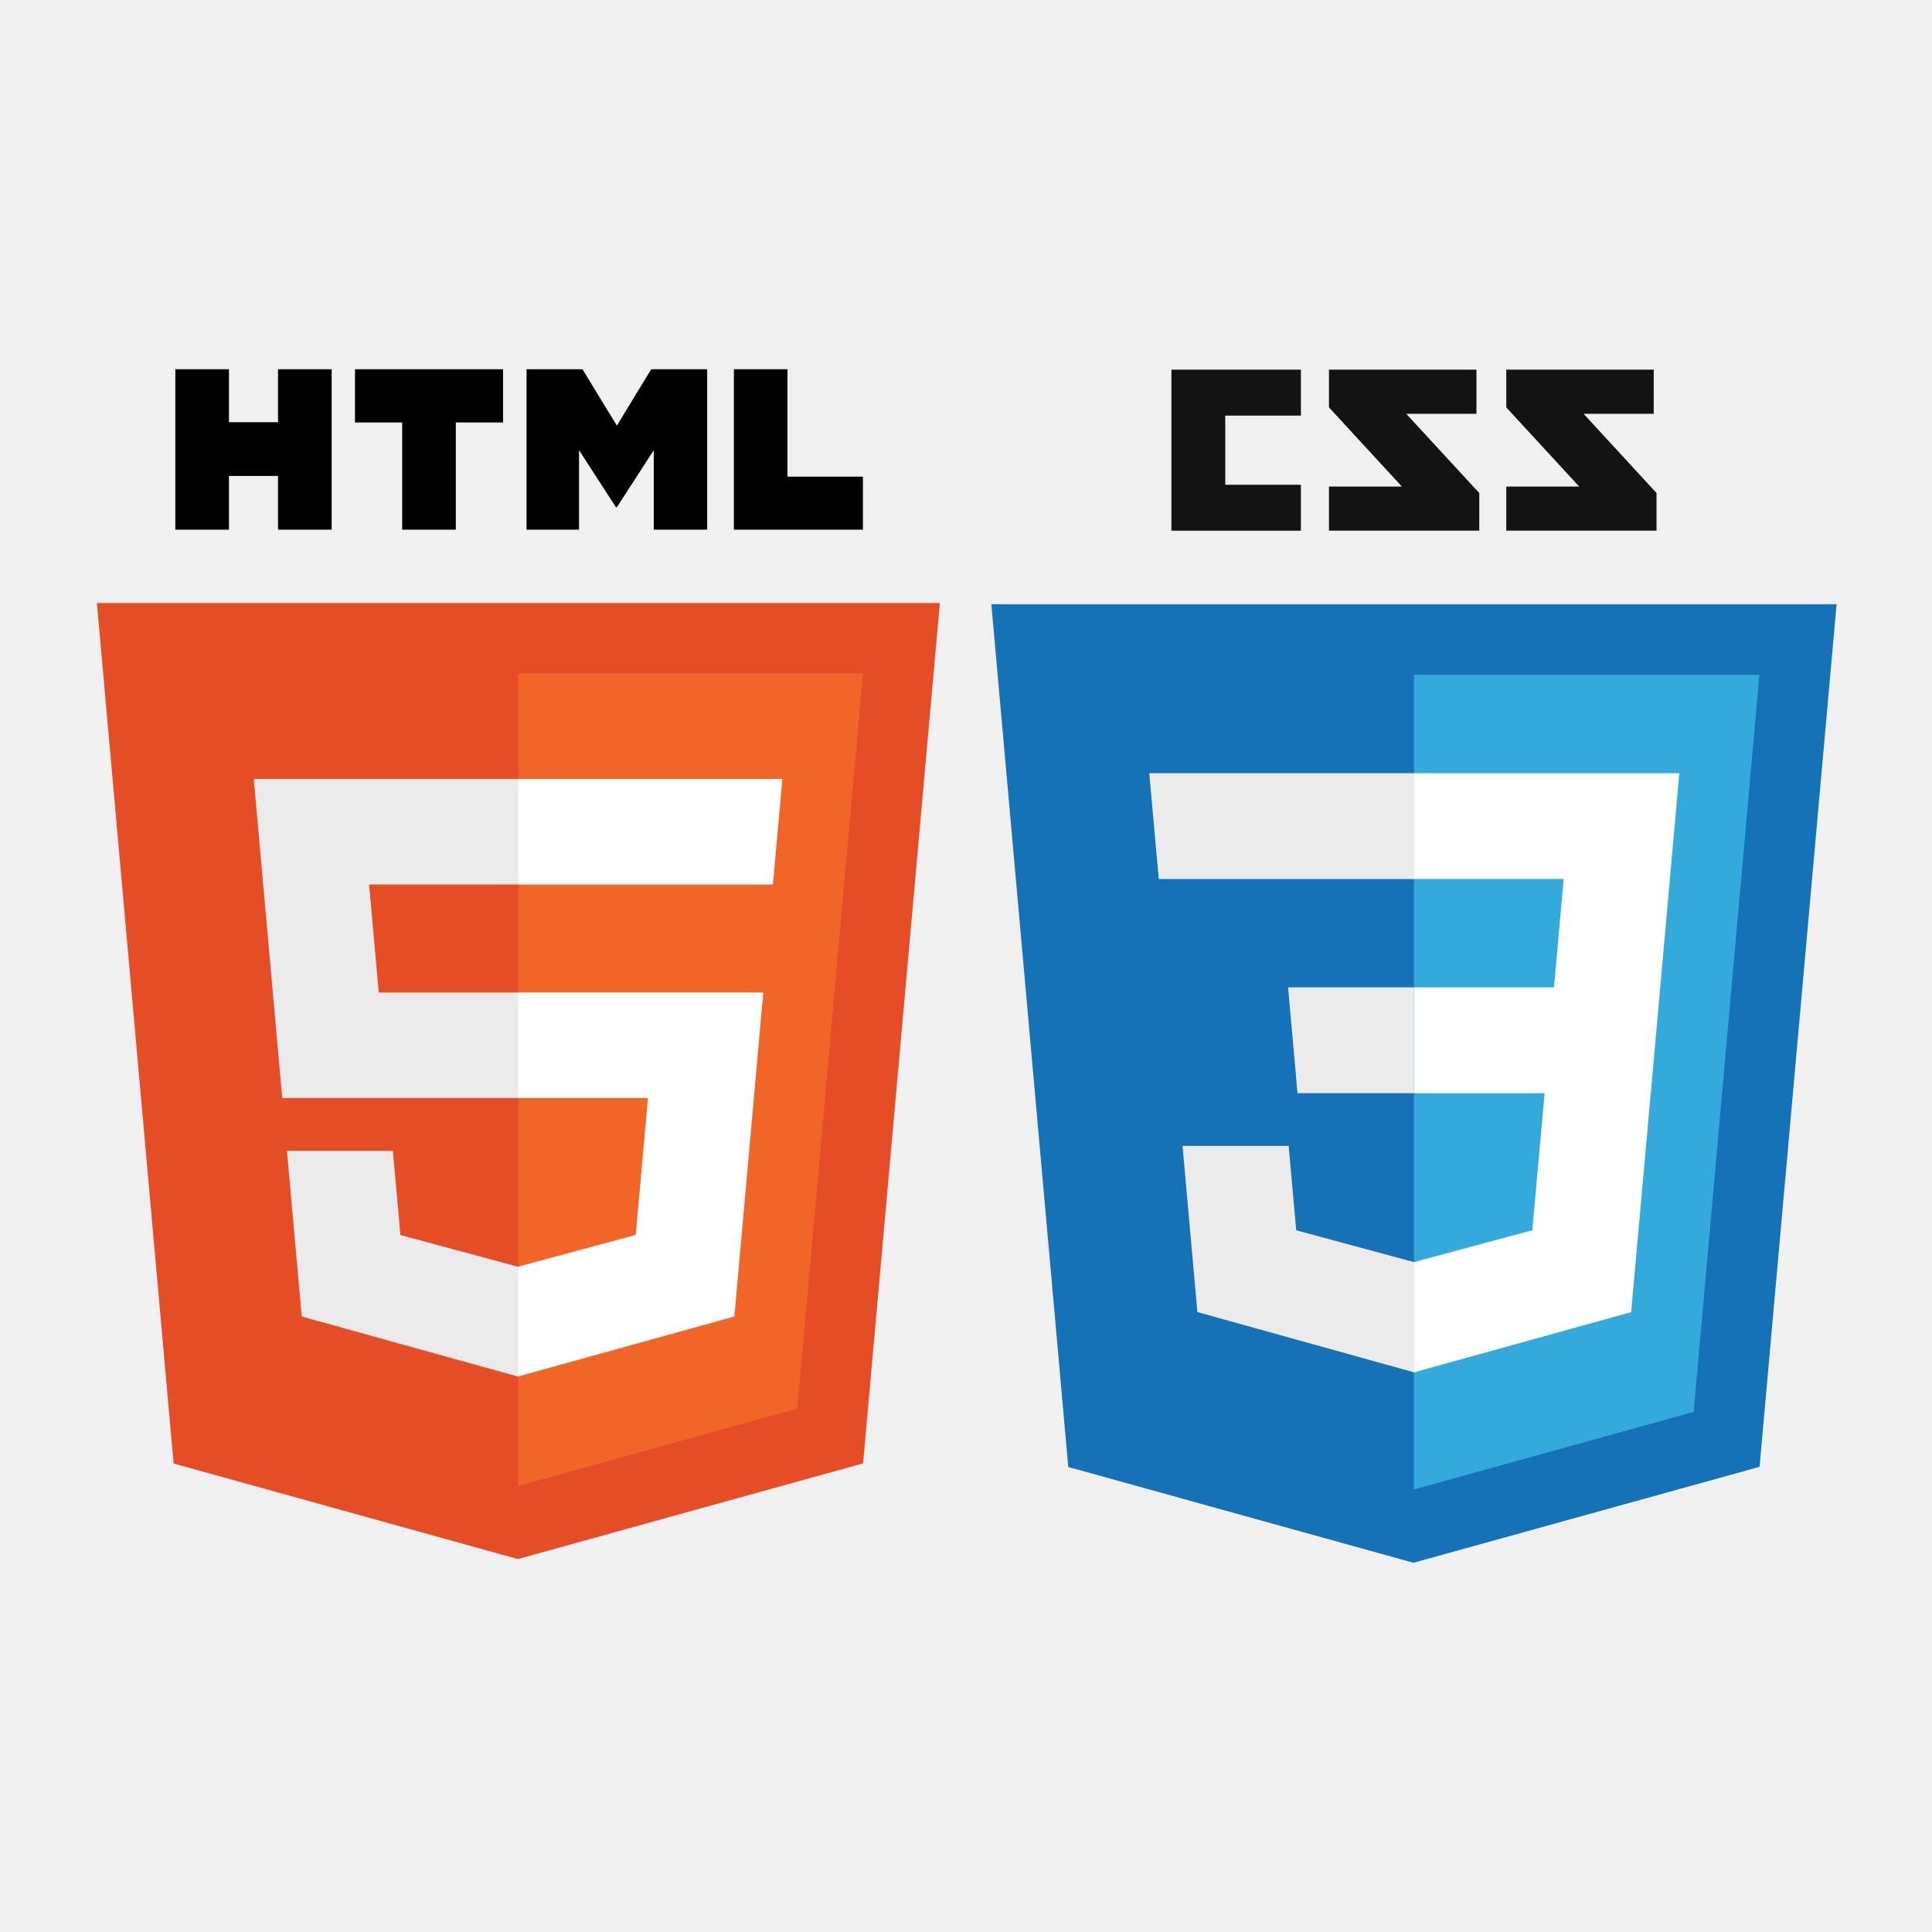
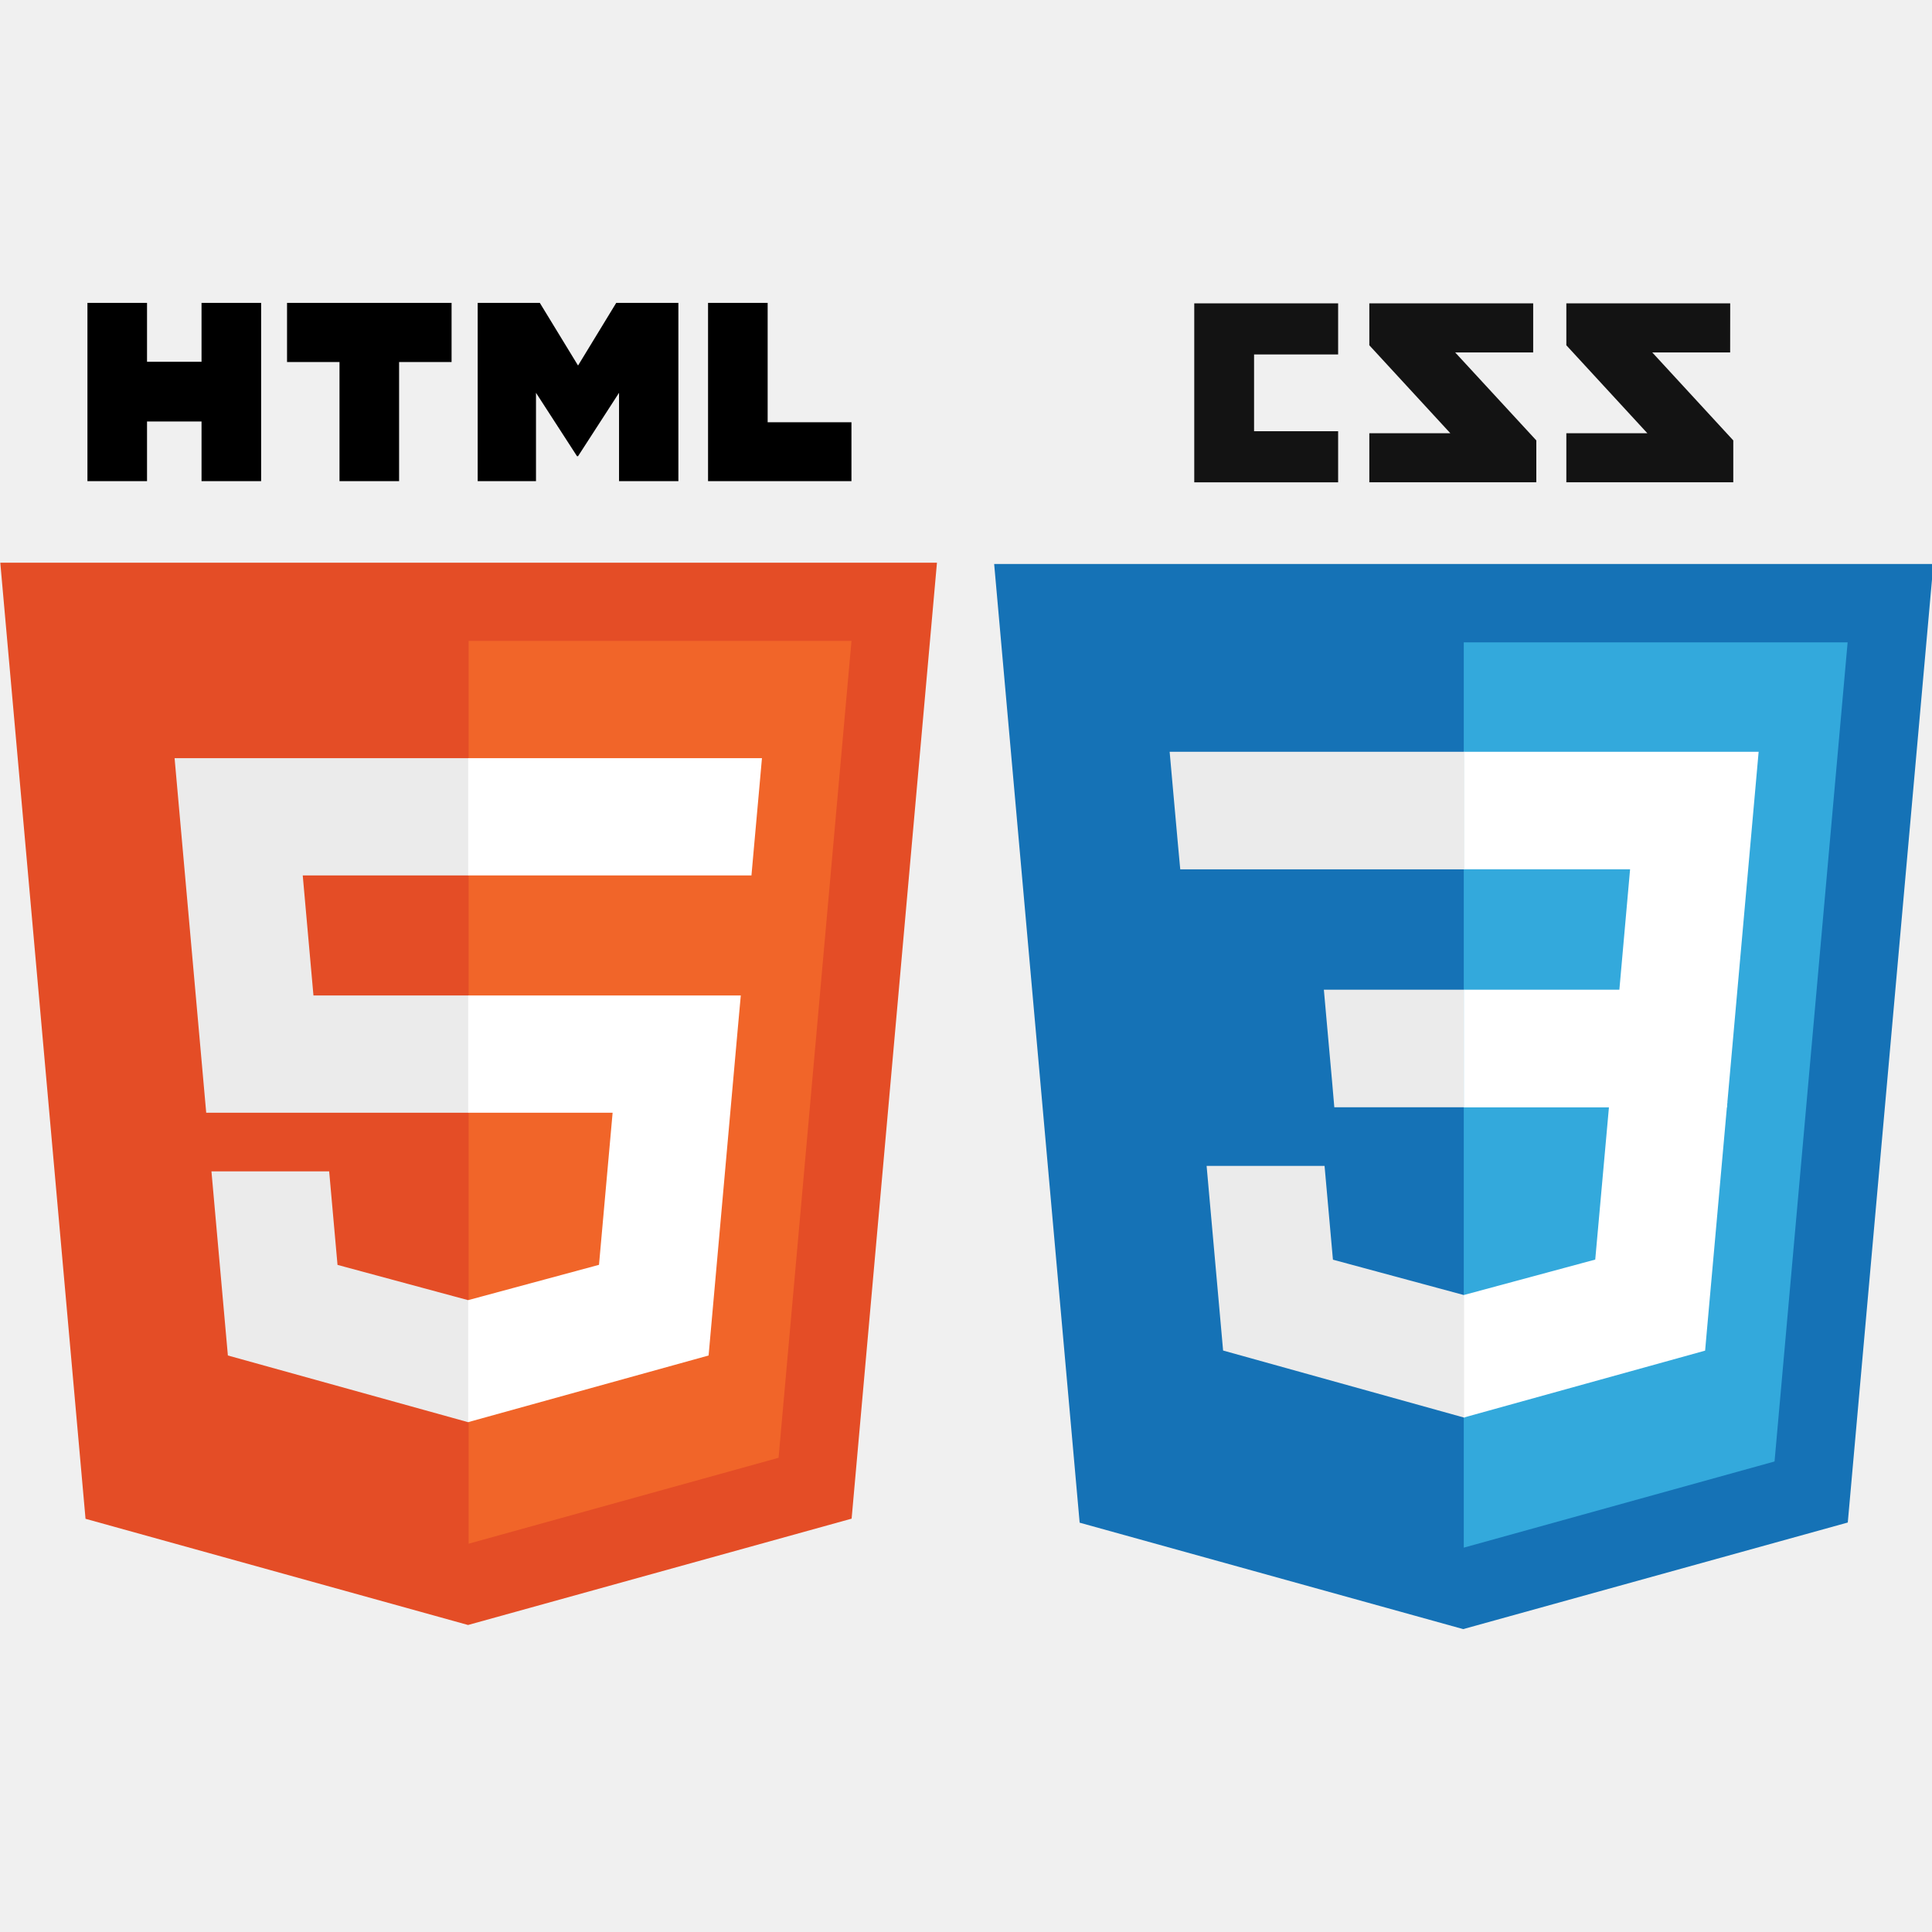
<svg xmlns="http://www.w3.org/2000/svg" width="100%" height="100%" viewBox="0 0 64 64" version="1.1" xml:space="preserve" style="fill-rule:evenodd;clip-rule:evenodd;stroke-linejoin:round;stroke-miterlimit:2;">
-   <g transform="matrix(1,0,0,1,0.0525841,2.12661)">
+   <g transform="matrix(1.11118,0,0,1.11118,-3.49943,-1.1948)">
    <g transform="matrix(0.0158103,0,0,0.0158103,46.7869,29.8807)">
      <g transform="matrix(1,0,0,1,-885.5,-1249.9)">
        <clipPath id="_clip1">
          <rect x="0" y="0" width="1771" height="2499.8" />
        </clipPath>
        <g clip-path="url(#_clip1)">
          <path d="M1387.8,92.5L1240.9,92.5L1393.7,258.4L1393.7,337.3L1078.9,337.3L1078.9,244.9L1231.7,244.9L1078.9,79L1078.9,0L1387.9,0L1387.8,92.5ZM1016.4,92.5L869.3,92.5L1022.3,258.4L1022.3,337.3L707.4,337.3L707.4,244.9L860.2,244.9L707.4,79L707.4,0L1016.4,0L1016.4,92.5ZM648.6,96.3L490.1,96.3L490.1,241.1L648.6,241.1L648.6,337.4L377.3,337.4L377.3,0L648.6,0L648.6,96.3Z" style="fill:rgb(19,19,19);fill-rule:nonzero;" />
          <path d="M161.2,2299.1L0,491.4L1771,491.4L1609.6,2298.8L884.4,2499.8L161.2,2299.1Z" style="fill:rgb(21,114,182);fill-rule:nonzero;" />
          <path d="M885.5,2346.2L1471.5,2183.7L1609.3,639.2L885.5,639.2L885.5,2346.2Z" style="fill:rgb(51,169,220);fill-rule:nonzero;" />
          <path d="M885.5,1294.1L1178.9,1294.1L1199.1,1067.1L885.5,1067.1L885.5,845.5L1441.5,845.5L1436.2,905L1381.7,1516L885.5,1516L885.5,1294.1Z" style="fill:white;fill-rule:nonzero;" />
          <path d="M887.2,1869.9L885.7,1869.9L638.8,1803.2L623,1626.4L400.6,1626.4L431.7,1974.5L885.9,2100.9L887.2,2100.9L887.2,1869.9Z" style="fill:rgb(235,235,235);fill-rule:nonzero;" />
          <path d="M1160.1,1506.3L1133.4,1803L886.1,1869.7L886.1,2100.7L1340.6,1974.7L1343.9,1937.2L1382.5,1506.2L1160.1,1506.2L1160.1,1506.3Z" style="fill:white;fill-rule:nonzero;" />
          <path d="M886.3,845.5L886.3,1067.2L350.9,1067.2L346.3,1017.4L336.2,905L330.9,845.5L886.3,845.5ZM885.5,1294.1L885.5,1515.8L641.4,1515.8L637.1,1466L627,1353.6L621.7,1294.1L885.5,1294.1Z" style="fill:rgb(235,235,235);fill-rule:nonzero;" />
        </g>
      </g>
    </g>
    <g transform="matrix(0.0158057,0,0,0.0158057,17.1197,29.8619)">
      <g transform="matrix(1,0,0,1,-886.5,-1250)">
        <path d="M1769.85,490.069L1608.9,2293.12L885.42,2493.68L163.938,2293.39L3.155,490.069L1769.85,490.069Z" style="fill:rgb(228,77,38);fill-rule:nonzero;" />
        <path d="M886.5,2340.37L1471.11,2178.3L1608.64,637.514L886.5,637.514L886.5,2340.37Z" style="fill:rgb(241,101,41);fill-rule:nonzero;" />
        <path d="M573.619,1079.86L886.5,1079.86L886.5,858.691L331.909,858.691L337.199,918.026L391.562,1527.51L886.5,1527.51L886.5,1306.34L593.834,1306.34L573.619,1079.86ZM623.467,1638.1L401.445,1638.1L432.428,1985.37L885.482,2111.14L886.5,2110.86L886.5,1880.75L885.53,1881L639.215,1814.49L623.467,1638.1Z" style="fill:rgb(235,235,235);fill-rule:nonzero;" />
        <path d="M167.525,0L279.921,0L279.921,111.046L382.74,111.046L382.74,0L495.143,0L495.143,336.274L382.747,336.274L382.747,223.67L279.928,223.67L279.928,336.274L167.532,336.274L167.532,0L167.525,0ZM642.961,111.517L544.007,111.517L544.007,0L854.353,0L854.353,111.517L755.357,111.517L755.357,336.274L642.961,336.274L642.961,111.517ZM903.605,0L1020.8,0L1092.89,118.158L1164.91,0L1282.16,0L1282.16,336.274L1170.22,336.274L1170.22,169.598L1092.89,289.162L1090.95,289.162L1013.58,169.598L1013.58,336.274L903.605,336.274L903.605,0ZM1338.09,0L1450.52,0L1450.52,225.125L1608.58,225.125L1608.58,336.274L1338.09,336.274L1338.09,0Z" style="fill-rule:nonzero;" />
        <path d="M885.738,1527.51L1158.09,1527.51L1132.41,1814.36L885.731,1880.93L885.731,2111.03L1339.14,1985.37L1342.47,1948.01L1394.45,1365.73L1399.85,1306.34L885.738,1306.34L885.738,1527.51ZM885.738,1079.32L885.738,1079.86L1419.97,1079.86L1424.4,1030.15L1434.49,918.026L1439.77,858.691L885.738,858.691L885.738,1079.33L885.738,1079.32Z" style="fill:white;fill-rule:nonzero;" />
      </g>
    </g>
  </g>
</svg>
